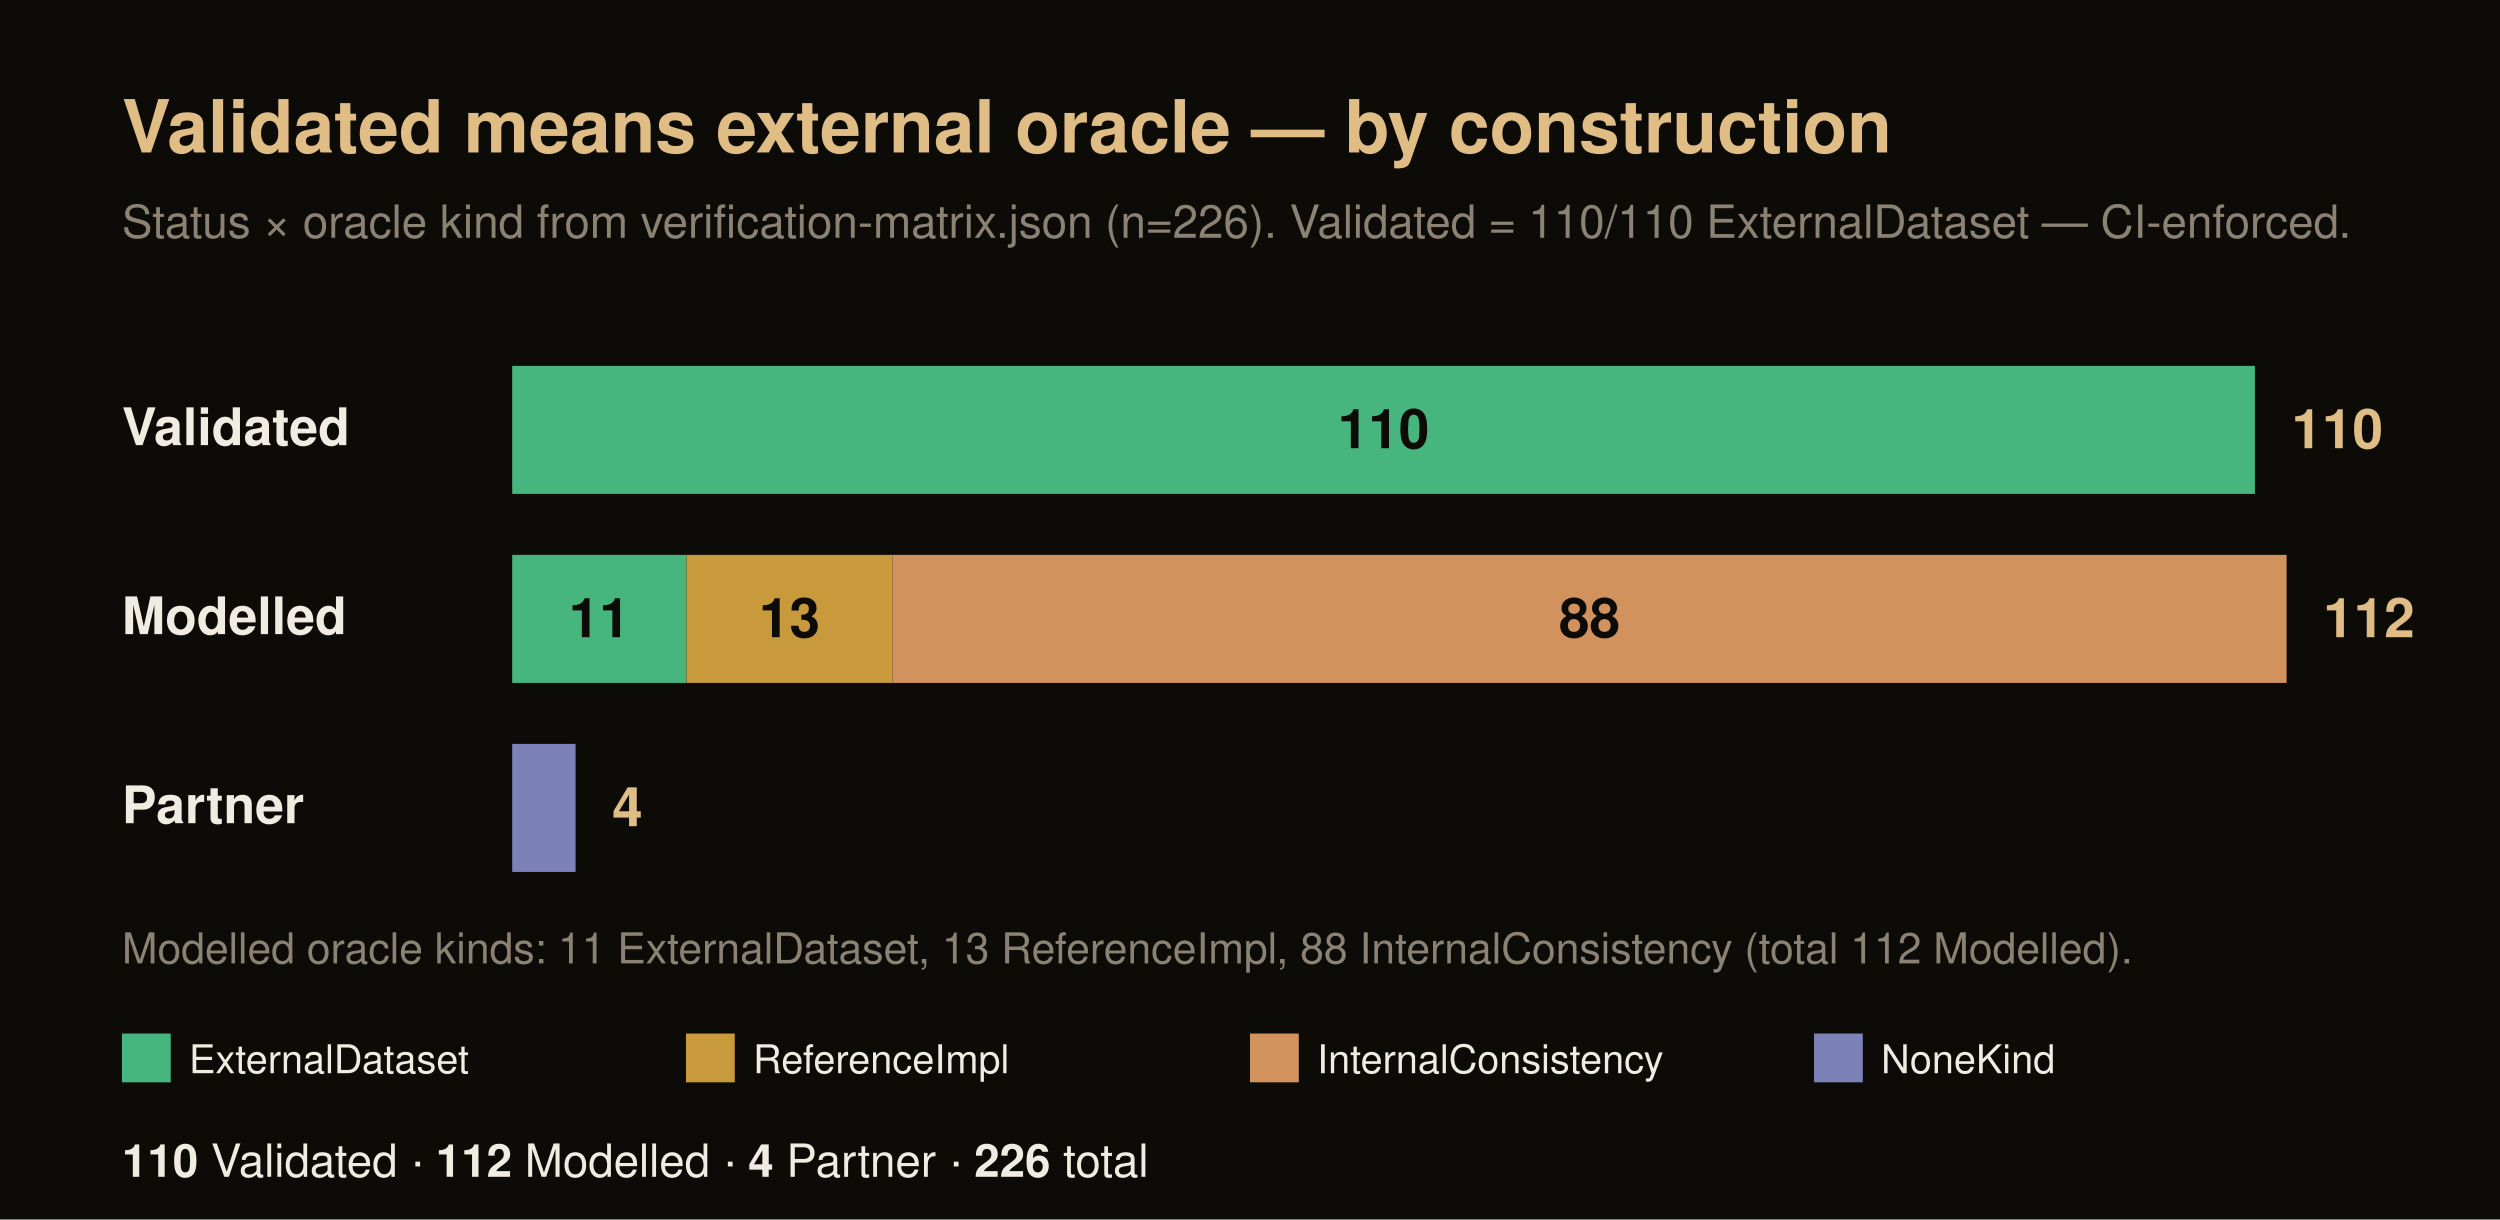
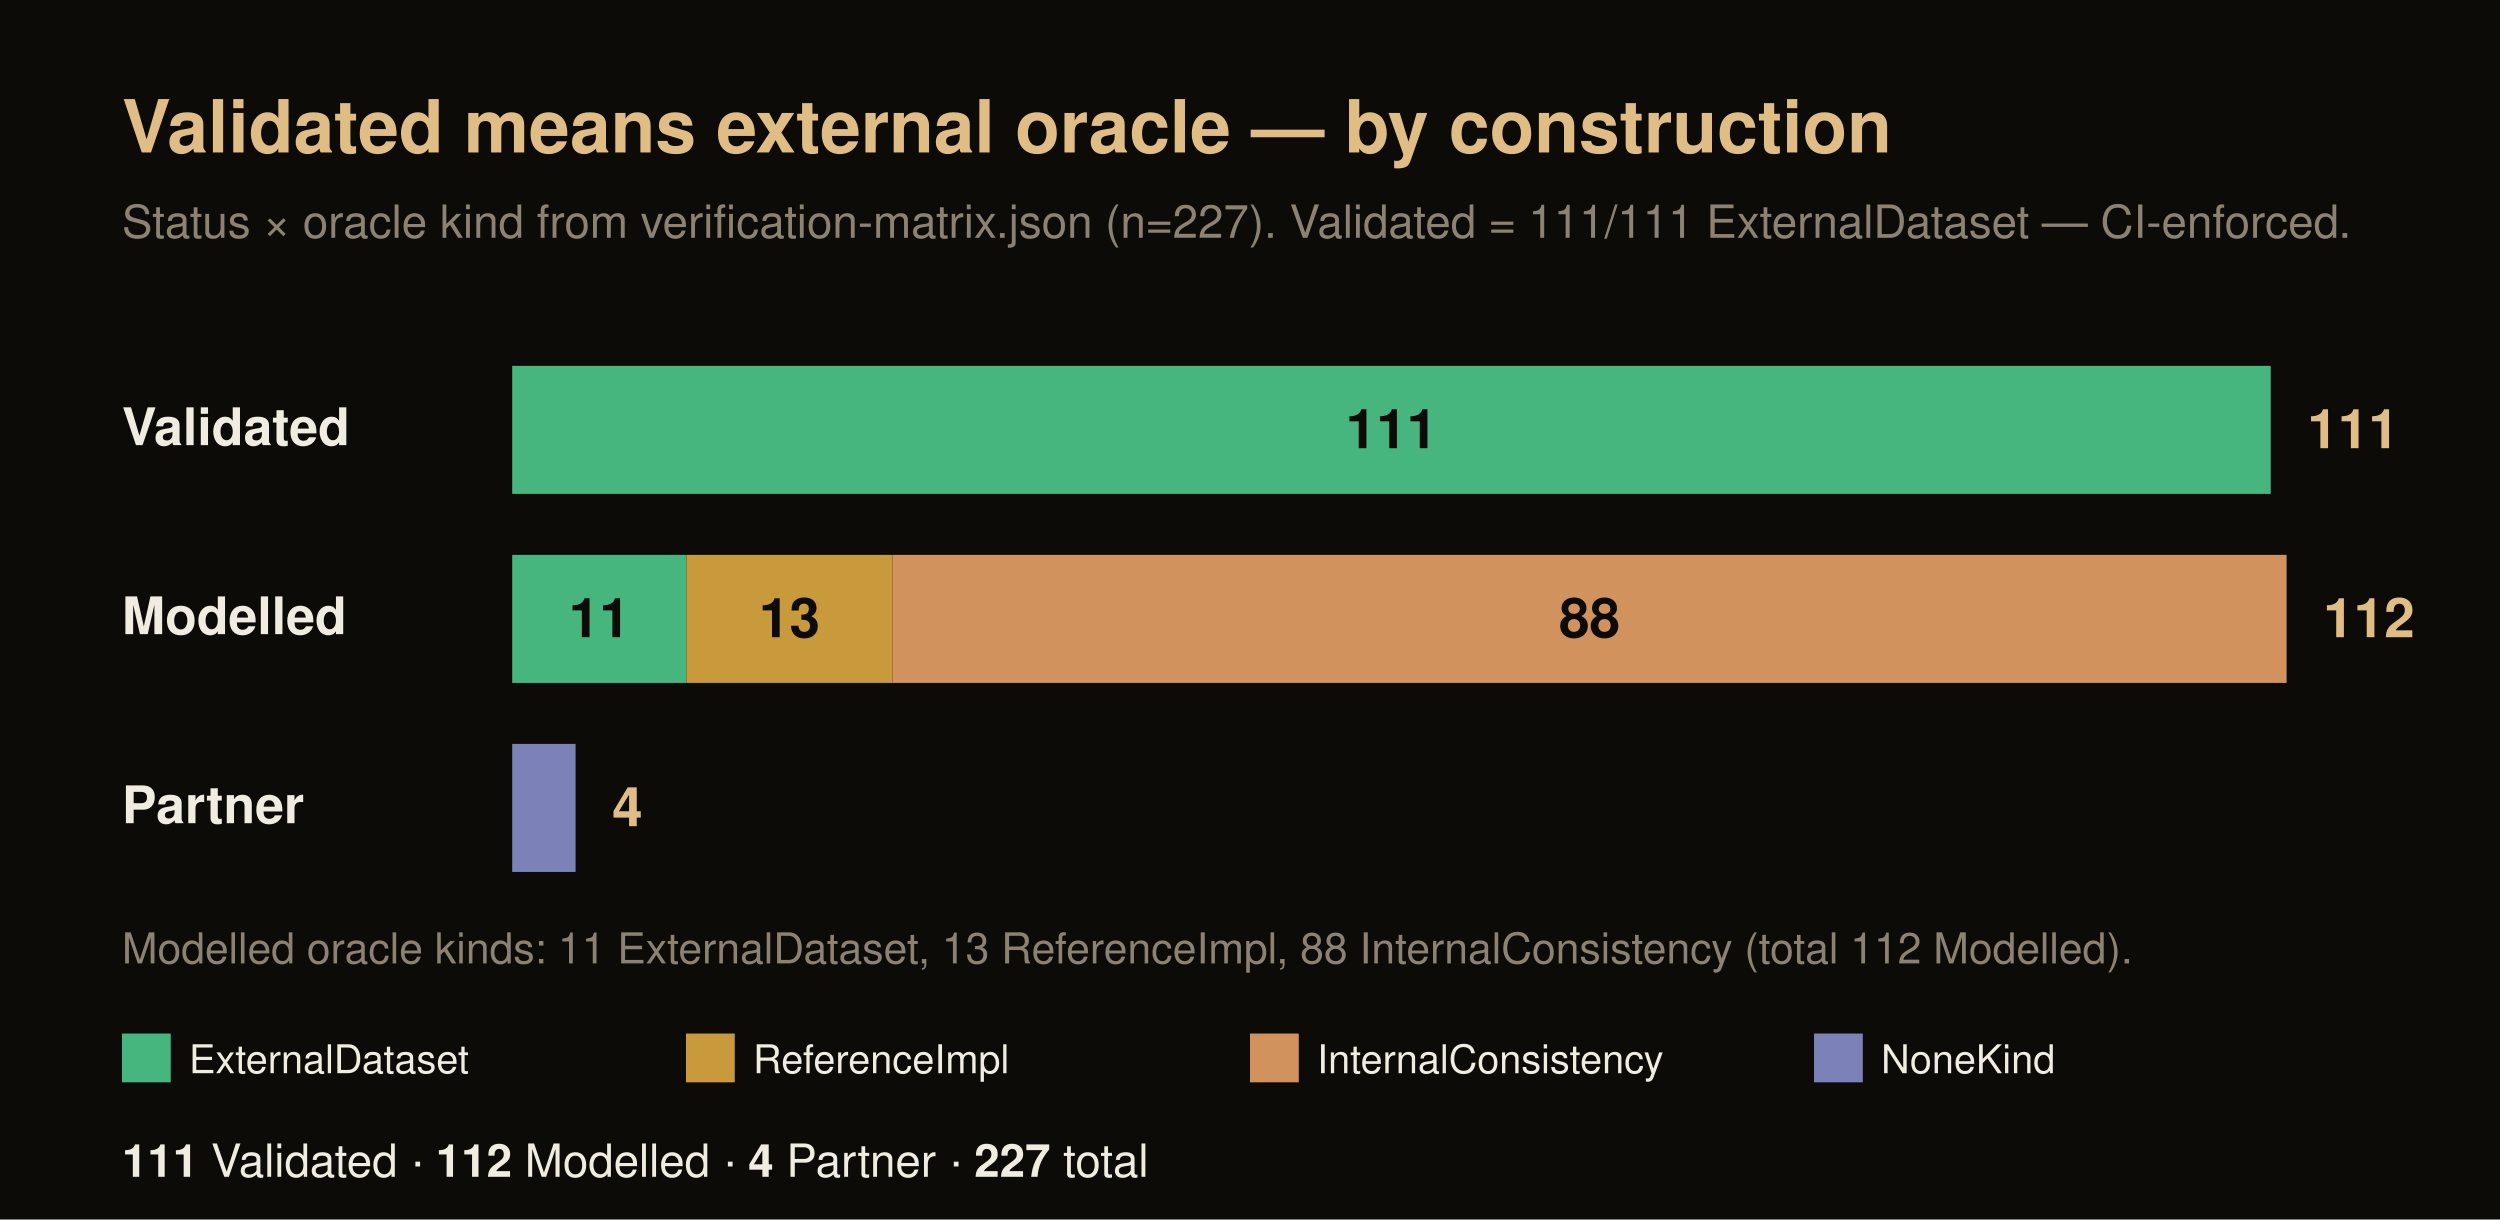
<svg xmlns="http://www.w3.org/2000/svg" width="820" height="400" viewBox="0 0 820 400" font-family="Helvetica, Arial, sans-serif">
  <rect x="0" y="0" width="820" height="400" fill="#0c0b08" />
  <text x="40" y="50" font-size="24" font-weight="700" fill="#e0bd84">Validated means external oracle — by construction</text>
-   <text x="40" y="78" font-size="15" fill="#8c8273">Status × oracle kind from verification-matrix.json (n=226). Validated = 110/110 ExternalDataset — CI-enforced.</text>
+   <text x="40" y="78" font-size="15" fill="#8c8273">Status × oracle kind from verification-matrix.json (n=227). Validated = 111/111 ExternalDataset — CI-enforced.</text>
  <text x="40" y="146" font-size="17" font-weight="700" fill="#f1ece2">Validated</text>
-   <rect x="168" y="120" width="571.61" height="42" fill="#46b67e" />
-   <text x="453.8" y="147" font-size="18" font-weight="700" fill="#0c0b08" text-anchor="middle">110</text>
-   <text x="751.61" y="147" font-size="18" font-weight="700" fill="#e0bd84">110</text>
+   <rect x="168" y="120" width="576.8" height="42" fill="#46b67e" />
+   <text x="456.4" y="147" font-size="18" font-weight="700" fill="#0c0b08" text-anchor="middle">111</text>
+   <text x="756.8" y="147" font-size="18" font-weight="700" fill="#e0bd84">111</text>
  <text x="40" y="208" font-size="17" font-weight="700" fill="#f1ece2">Modelled</text>
  <rect x="168" y="182" width="57.16" height="42" fill="#46b67e" />
  <text x="196.58" y="209" font-size="18" font-weight="700" fill="#0c0b08" text-anchor="middle">11</text>
  <rect x="225.16" y="182" width="67.55" height="42" fill="#c99a3c" />
  <text x="258.94" y="209" font-size="18" font-weight="700" fill="#0c0b08" text-anchor="middle">13</text>
  <rect x="292.71" y="182" width="457.29" height="42" fill="#d2925e" />
  <text x="521.36" y="209" font-size="18" font-weight="700" fill="#0c0b08" text-anchor="middle">88</text>
  <text x="762" y="209" font-size="18" font-weight="700" fill="#e0bd84">112</text>
  <text x="40" y="270" font-size="17" font-weight="700" fill="#f1ece2">Partner</text>
  <rect x="168" y="244" width="20.79" height="42" fill="#7c81b8" />
  <text x="200.79" y="271" font-size="18" font-weight="700" fill="#e0bd84">4</text>
  <text x="40" y="316" font-size="14" fill="#8c8273">Modelled oracle kinds: 11 ExternalDataset, 13 ReferenceImpl, 88 InternalConsistency (total 112 Modelled).</text>
  <rect x="40" y="339" width="16" height="16" fill="#46b67e" />
  <text x="62" y="352" font-size="13" fill="#f1ece2">ExternalDataset</text>
  <rect x="225" y="339" width="16" height="16" fill="#c99a3c" />
  <text x="247" y="352" font-size="13" fill="#f1ece2">ReferenceImpl</text>
  <rect x="410" y="339" width="16" height="16" fill="#d2925e" />
  <text x="432" y="352" font-size="13" fill="#f1ece2">InternalConsistency</text>
  <rect x="595" y="339" width="16" height="16" fill="#7c81b8" />
  <text x="617" y="352" font-size="13" fill="#f1ece2">NoneKind</text>
  <text x="40" y="386" font-size="15" fill="#f1ece2">
-     <tspan font-weight="700">110</tspan> Validated · <tspan font-weight="700">112</tspan> Modelled · <tspan font-weight="700">4</tspan> Partner · <tspan font-weight="700">226</tspan> total</text>
+     <tspan font-weight="700">111</tspan> Validated · <tspan font-weight="700">112</tspan> Modelled · <tspan font-weight="700">4</tspan> Partner · <tspan font-weight="700">227</tspan> total</text>
</svg>
